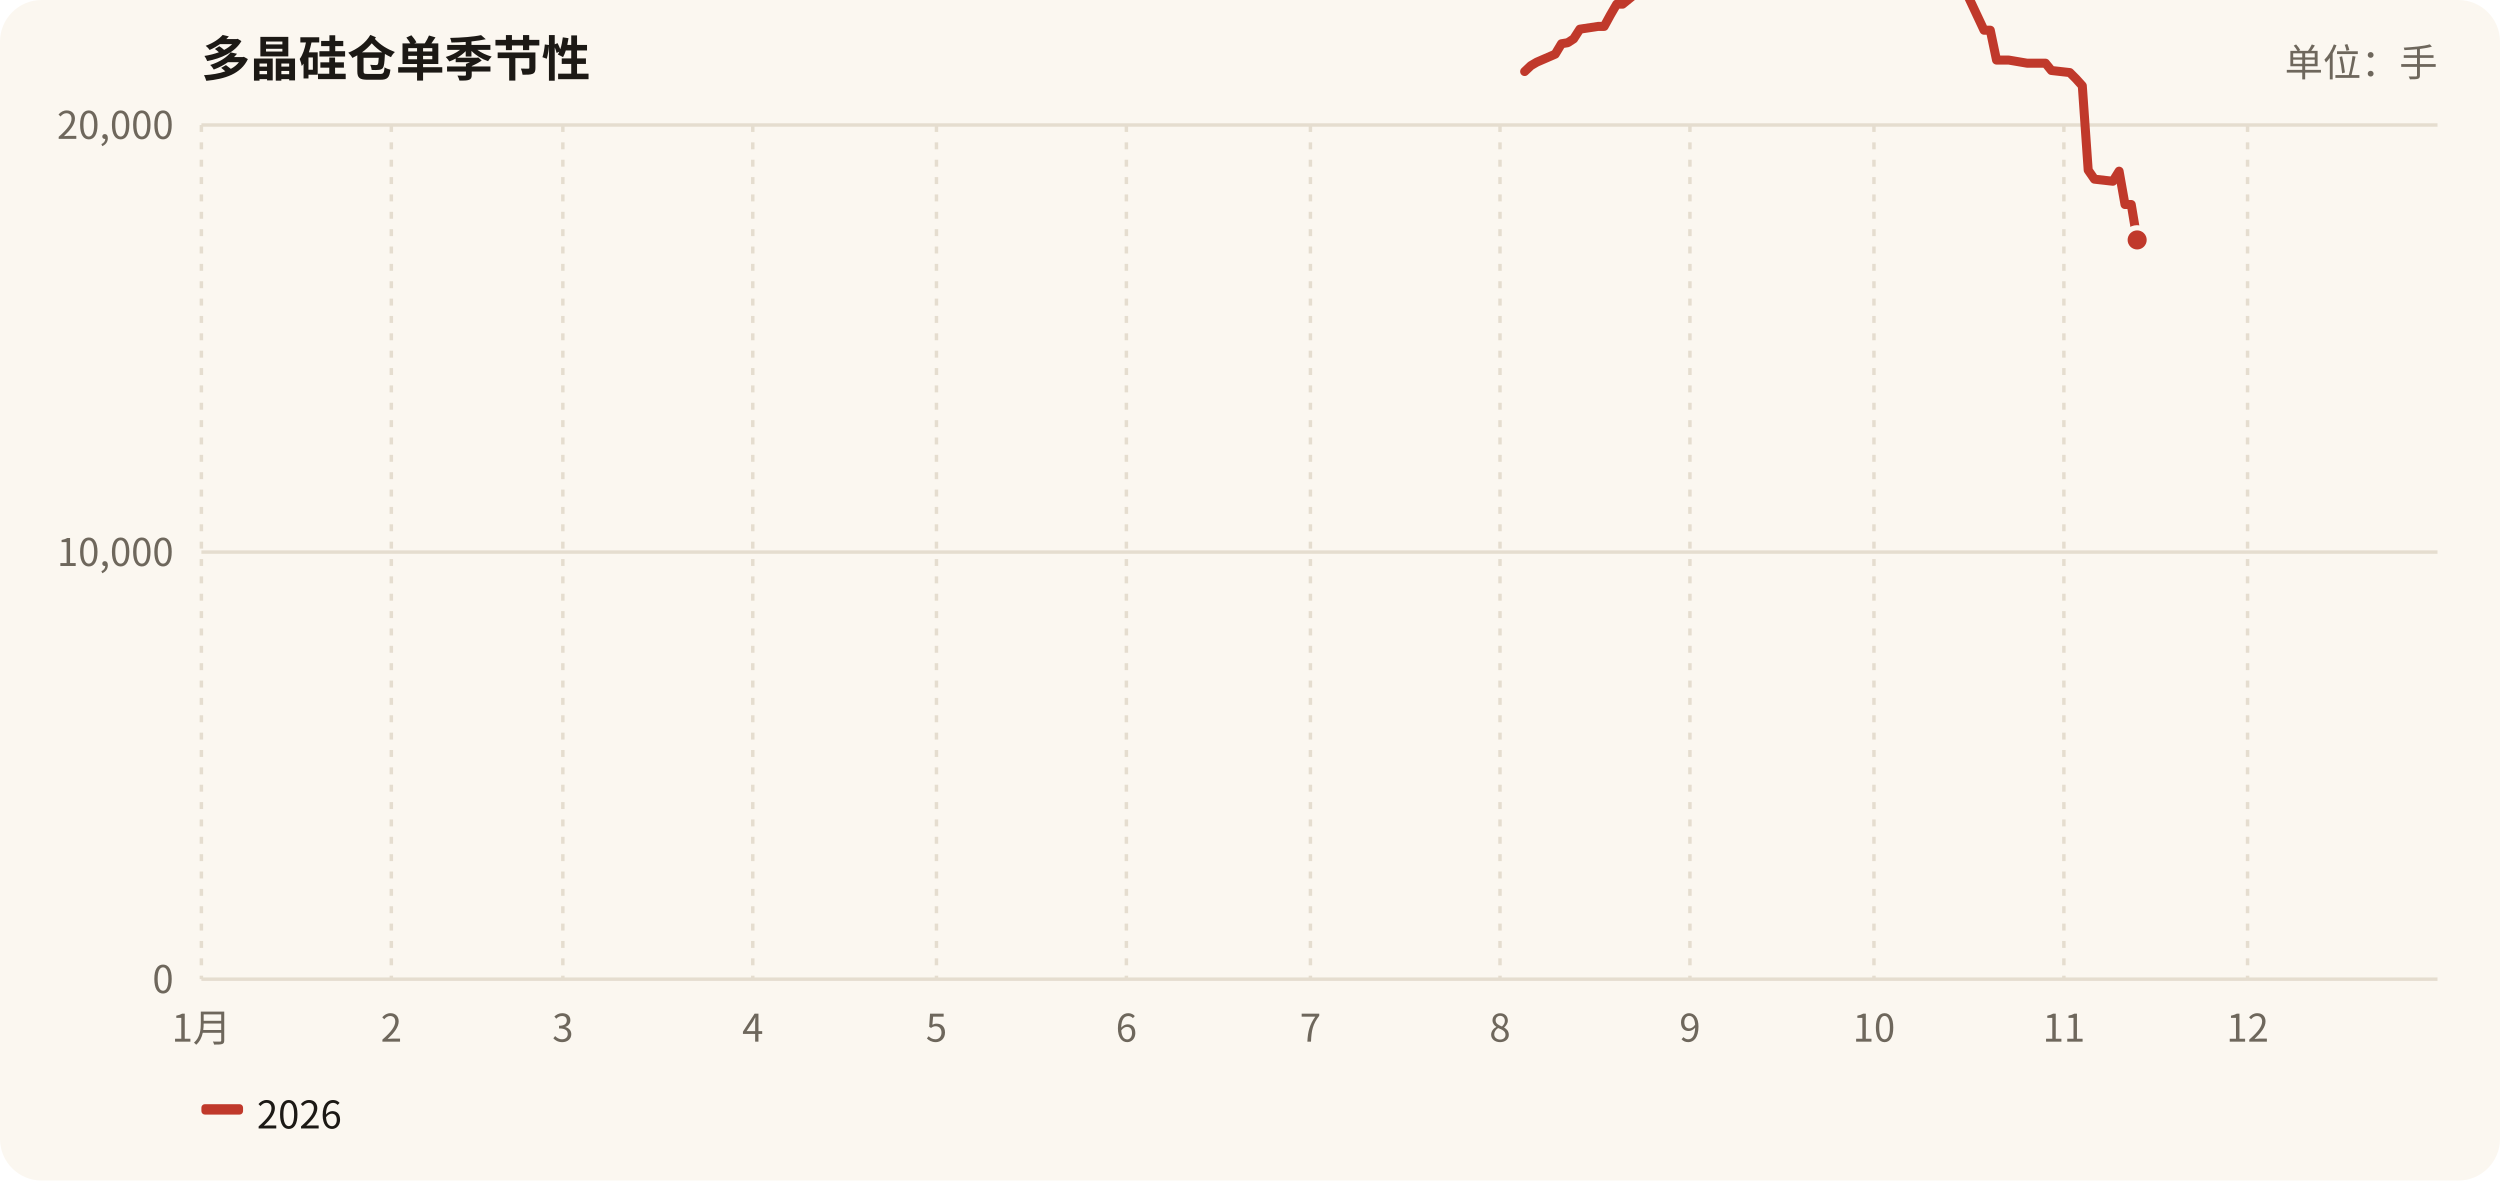
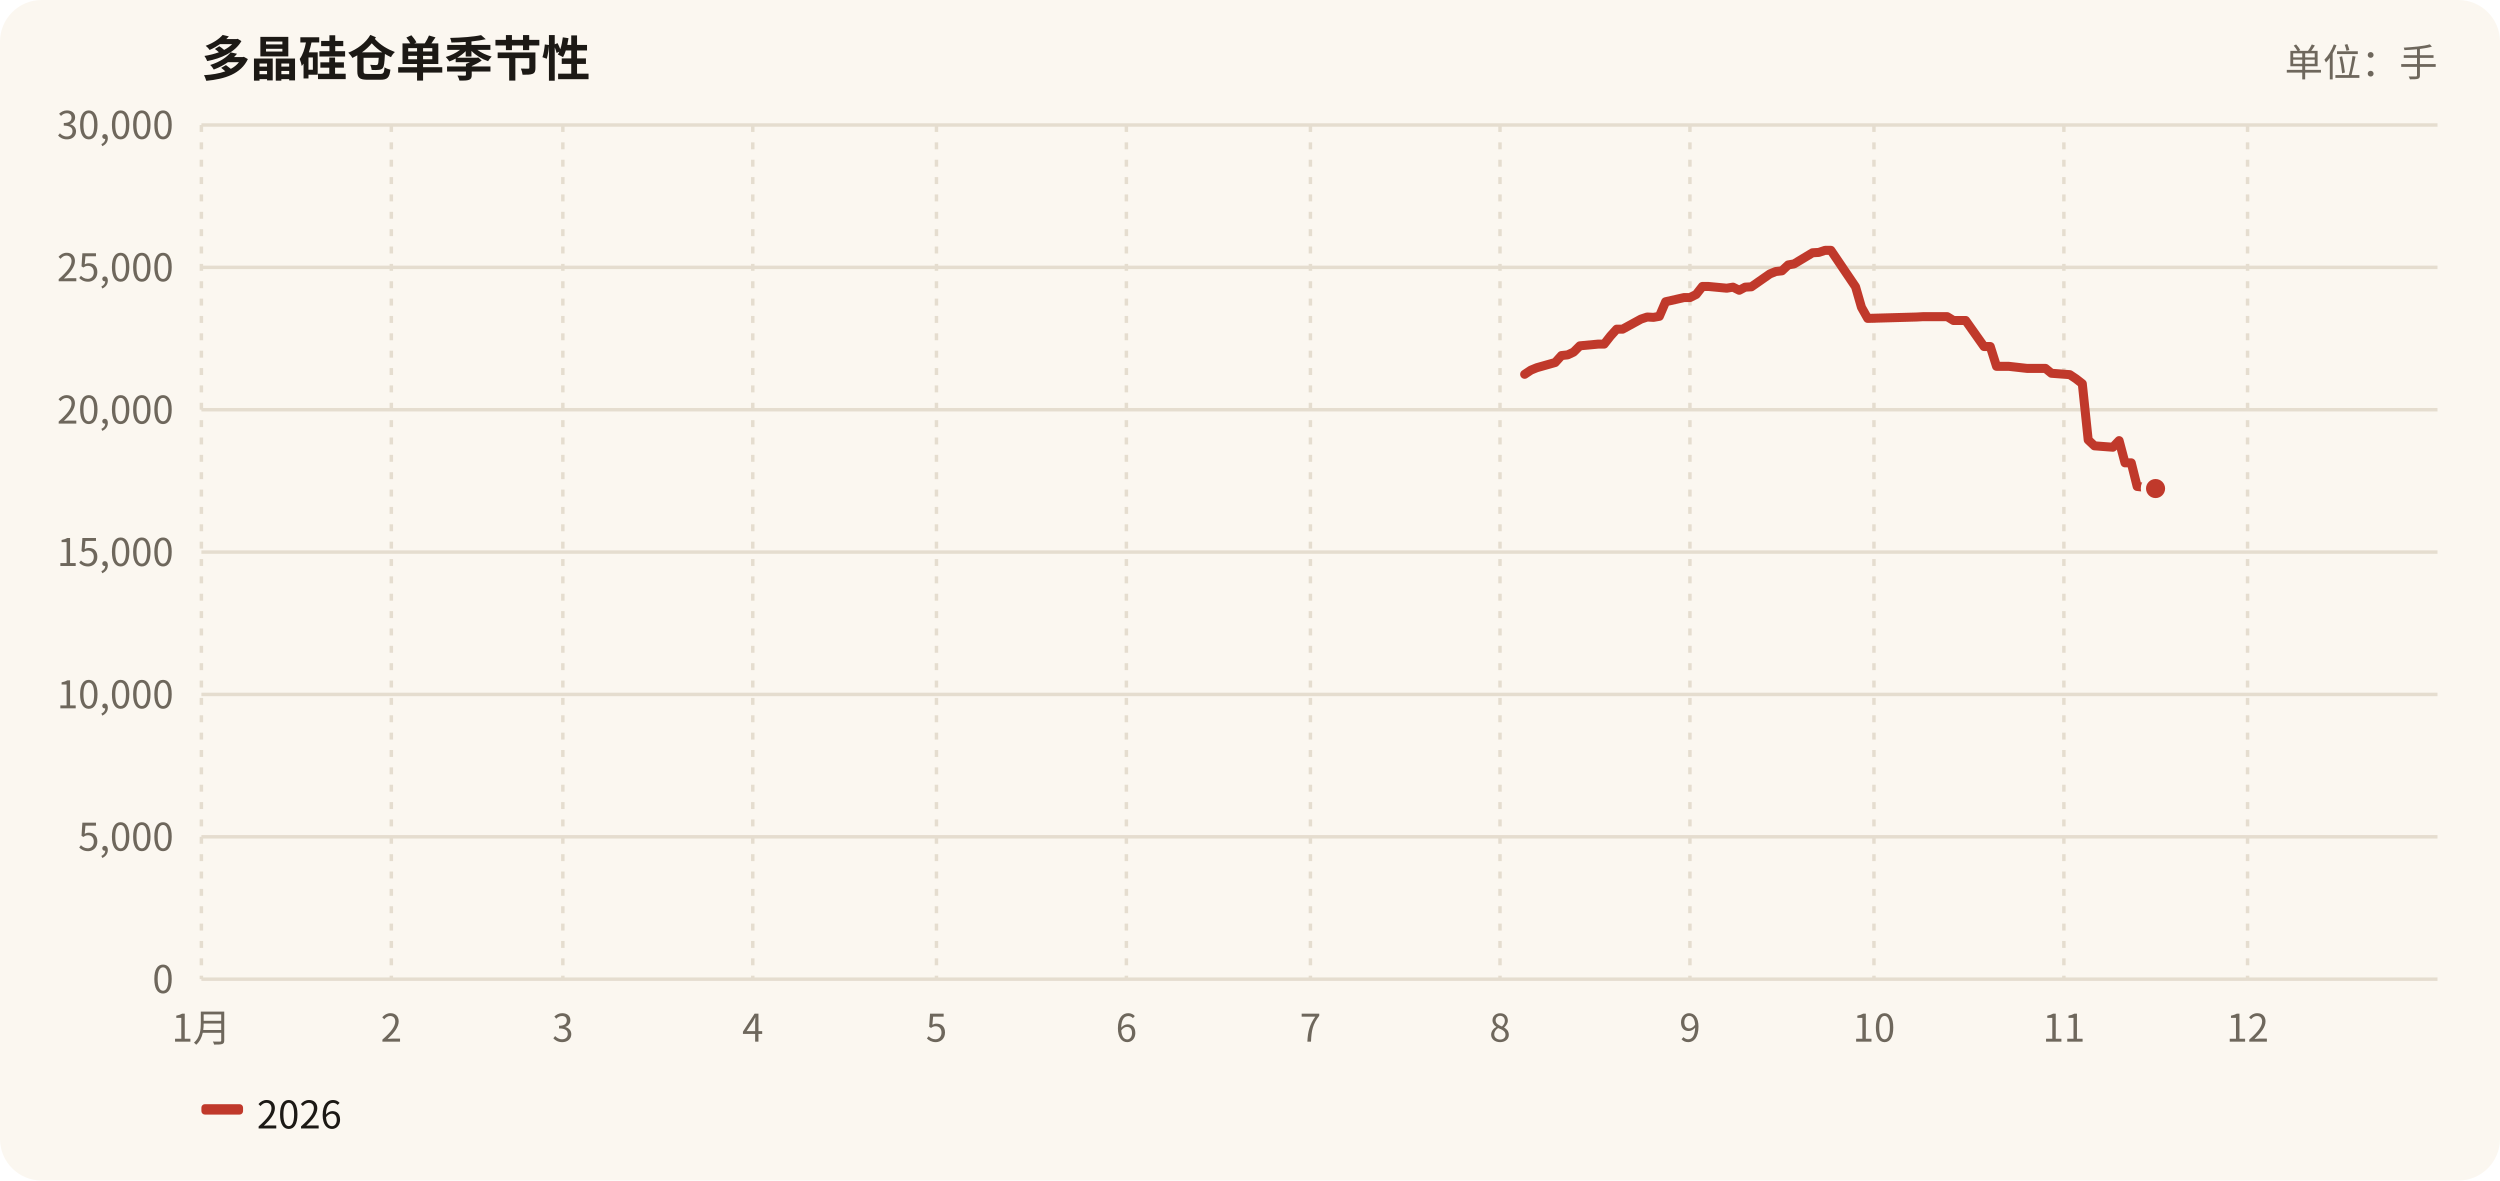
<svg xmlns="http://www.w3.org/2000/svg" viewBox="0 0 720 340" width="100%" height="auto" class="season-svg" role="img" aria-label="多晶硅仓单季节性">
  <rect x="0" y="0" width="720" height="340" fill="var(--chart-bg,#fbf7f0)" rx="12" />
  <line x1="58" y1="282.0" x2="702" y2="282.0" stroke="var(--chart-grid,#e5ddcf)" stroke-width="1" />
  <text x="50" y="286.0" text-anchor="end" font-size="11" fill="var(--chart-muted,#6e675c)" font-family="Noto Sans CJK SC, Noto Sans SC, sans-serif">0</text>
+   <line x1="58" y1="241.0" x2="702" y2="241.0" stroke="var(--chart-grid,#e5ddcf)" stroke-width="1" />
+   <text x="50" y="245.0" text-anchor="end" font-size="11" fill="var(--chart-muted,#6e675c)" font-family="Noto Sans CJK SC, Noto Sans SC, sans-serif">5,000</text>
+   <line x1="58" y1="200.0" x2="702" y2="200.0" stroke="var(--chart-grid,#e5ddcf)" stroke-width="1" />
+   <text x="50" y="204.0" text-anchor="end" font-size="11" fill="var(--chart-muted,#6e675c)" font-family="Noto Sans CJK SC, Noto Sans SC, sans-serif">10,000</text>
  <line x1="58" y1="159.0" x2="702" y2="159.0" stroke="var(--chart-grid,#e5ddcf)" stroke-width="1" />
-   <text x="50" y="163.0" text-anchor="end" font-size="11" fill="var(--chart-muted,#6e675c)" font-family="Noto Sans CJK SC, Noto Sans SC, sans-serif">10,000</text>
+   <text x="50" y="163.0" text-anchor="end" font-size="11" fill="var(--chart-muted,#6e675c)" font-family="Noto Sans CJK SC, Noto Sans SC, sans-serif">15,000</text>
+   <line x1="58" y1="118.0" x2="702" y2="118.0" stroke="var(--chart-grid,#e5ddcf)" stroke-width="1" />
+   <text x="50" y="122.0" text-anchor="end" font-size="11" fill="var(--chart-muted,#6e675c)" font-family="Noto Sans CJK SC, Noto Sans SC, sans-serif">20,000</text>
+   <line x1="58" y1="77.0" x2="702" y2="77.0" stroke="var(--chart-grid,#e5ddcf)" stroke-width="1" />
+   <text x="50" y="81.0" text-anchor="end" font-size="11" fill="var(--chart-muted,#6e675c)" font-family="Noto Sans CJK SC, Noto Sans SC, sans-serif">25,000</text>
  <line x1="58" y1="36.0" x2="702" y2="36.0" stroke="var(--chart-grid,#e5ddcf)" stroke-width="1" />
-   <text x="50" y="40.0" text-anchor="end" font-size="11" fill="var(--chart-muted,#6e675c)" font-family="Noto Sans CJK SC, Noto Sans SC, sans-serif">20,000</text>
+   <text x="50" y="40.0" text-anchor="end" font-size="11" fill="var(--chart-muted,#6e675c)" font-family="Noto Sans CJK SC, Noto Sans SC, sans-serif">30,000</text>
  <line x1="58.0" y1="36" x2="58.0" y2="282" stroke="var(--chart-grid,#e5ddcf)" stroke-width="1" stroke-dasharray="2 3" />
  <text x="58.0" y="300" text-anchor="middle" font-size="11" fill="var(--chart-muted,#6e675c)" font-family="Noto Sans CJK SC, Noto Sans SC, sans-serif">1月</text>
  <line x1="112.7" y1="36" x2="112.7" y2="282" stroke="var(--chart-grid,#e5ddcf)" stroke-width="1" stroke-dasharray="2 3" />
  <text x="112.7" y="300" text-anchor="middle" font-size="11" fill="var(--chart-muted,#6e675c)" font-family="Noto Sans CJK SC, Noto Sans SC, sans-serif">2</text>
  <line x1="162.1" y1="36" x2="162.1" y2="282" stroke="var(--chart-grid,#e5ddcf)" stroke-width="1" stroke-dasharray="2 3" />
  <text x="162.1" y="300" text-anchor="middle" font-size="11" fill="var(--chart-muted,#6e675c)" font-family="Noto Sans CJK SC, Noto Sans SC, sans-serif">3</text>
  <line x1="216.8" y1="36" x2="216.8" y2="282" stroke="var(--chart-grid,#e5ddcf)" stroke-width="1" stroke-dasharray="2 3" />
  <text x="216.8" y="300" text-anchor="middle" font-size="11" fill="var(--chart-muted,#6e675c)" font-family="Noto Sans CJK SC, Noto Sans SC, sans-serif">4</text>
  <line x1="269.7" y1="36" x2="269.7" y2="282" stroke="var(--chart-grid,#e5ddcf)" stroke-width="1" stroke-dasharray="2 3" />
  <text x="269.7" y="300" text-anchor="middle" font-size="11" fill="var(--chart-muted,#6e675c)" font-family="Noto Sans CJK SC, Noto Sans SC, sans-serif">5</text>
  <line x1="324.4" y1="36" x2="324.4" y2="282" stroke="var(--chart-grid,#e5ddcf)" stroke-width="1" stroke-dasharray="2 3" />
  <text x="324.4" y="300" text-anchor="middle" font-size="11" fill="var(--chart-muted,#6e675c)" font-family="Noto Sans CJK SC, Noto Sans SC, sans-serif">6</text>
  <line x1="377.4" y1="36" x2="377.4" y2="282" stroke="var(--chart-grid,#e5ddcf)" stroke-width="1" stroke-dasharray="2 3" />
  <text x="377.4" y="300" text-anchor="middle" font-size="11" fill="var(--chart-muted,#6e675c)" font-family="Noto Sans CJK SC, Noto Sans SC, sans-serif">7</text>
  <line x1="432.0" y1="36" x2="432.0" y2="282" stroke="var(--chart-grid,#e5ddcf)" stroke-width="1" stroke-dasharray="2 3" />
  <text x="432.0" y="300" text-anchor="middle" font-size="11" fill="var(--chart-muted,#6e675c)" font-family="Noto Sans CJK SC, Noto Sans SC, sans-serif">8</text>
  <line x1="486.7" y1="36" x2="486.7" y2="282" stroke="var(--chart-grid,#e5ddcf)" stroke-width="1" stroke-dasharray="2 3" />
  <text x="486.7" y="300" text-anchor="middle" font-size="11" fill="var(--chart-muted,#6e675c)" font-family="Noto Sans CJK SC, Noto Sans SC, sans-serif">9</text>
  <line x1="539.7" y1="36" x2="539.7" y2="282" stroke="var(--chart-grid,#e5ddcf)" stroke-width="1" stroke-dasharray="2 3" />
  <text x="539.7" y="300" text-anchor="middle" font-size="11" fill="var(--chart-muted,#6e675c)" font-family="Noto Sans CJK SC, Noto Sans SC, sans-serif">10</text>
  <line x1="594.4" y1="36" x2="594.4" y2="282" stroke="var(--chart-grid,#e5ddcf)" stroke-width="1" stroke-dasharray="2 3" />
  <text x="594.4" y="300" text-anchor="middle" font-size="11" fill="var(--chart-muted,#6e675c)" font-family="Noto Sans CJK SC, Noto Sans SC, sans-serif">11</text>
  <line x1="647.3" y1="36" x2="647.3" y2="282" stroke="var(--chart-grid,#e5ddcf)" stroke-width="1" stroke-dasharray="2 3" />
  <text x="647.3" y="300" text-anchor="middle" font-size="11" fill="var(--chart-muted,#6e675c)" font-family="Noto Sans CJK SC, Noto Sans SC, sans-serif">12</text>
-   <path d="M 439.1,20.6 L 440.9,18.9 L 442.6,17.9 L 447.9,15.6 L 449.7,12.6 L 451.5,12.3 L 453.2,11.2 L 455.0,8.4 L 460.3,7.6 L 462.0,7.6 L 463.8,4.3 L 465.6,1.2 L 467.3,1.2 L 472.6,-3.1 L 474.4,-4.0 L 476.2,-3.9 L 477.9,-4.3 L 479.7,-10.6 L 485.0,-12.5 L 486.7,-12.5 L 488.5,-13.8 L 490.3,-17.3 L 492.0,-17.3 L 497.3,-16.5 L 499.1,-16.9 L 500.9,-15.7 L 502.6,-17.0 L 504.4,-17.1 L 509.7,-22.7 L 511.4,-23.7 L 513.2,-24.0 L 515.0,-26.6 L 516.7,-27.0 L 522.0,-31.8 L 523.8,-31.9 L 525.6,-32.9 L 527.3,-32.9 L 534.4,-17.1 L 536.1,-8.3 L 537.9,-3.5 L 552.0,-4.1 L 553.8,-4.2 L 559.1,-4.2 L 560.8,-4.2 L 562.6,-2.6 L 564.4,-2.6 L 566.1,-2.6 L 571.4,8.7 L 573.2,8.7 L 575.0,17.3 L 576.7,17.3 L 578.5,17.3 L 583.8,18.2 L 585.6,18.2 L 587.3,18.2 L 589.1,18.2 L 590.8,20.3 L 596.1,20.9 L 597.9,22.7 L 599.7,24.7 L 601.4,49.0 L 603.2,51.6 L 608.5,52.2 L 610.3,49.3 L 612.0,58.9 L 613.8,58.9 L 615.5,69.1" fill="none" stroke="#c0392b" stroke-width="2.6" stroke-linejoin="round" stroke-linecap="round" />
-   <circle cx="615.5" cy="69.1" r="3.5" fill="#c0392b" stroke="var(--chart-bg,#fbf7f0)" stroke-width="1.5" />
+   <path d="M 439.1,107.8 L 440.9,106.6 L 442.6,105.9 L 447.9,104.4 L 449.7,102.4 L 451.5,102.2 L 453.2,101.4 L 455.0,99.6 L 460.3,99.1 L 462.0,99.1 L 463.8,96.8 L 465.6,94.8 L 467.3,94.8 L 472.6,91.9 L 474.4,91.3 L 476.2,91.4 L 477.9,91.1 L 479.7,86.9 L 485.0,85.7 L 486.7,85.7 L 488.5,84.8 L 490.3,82.5 L 492.0,82.5 L 497.3,83.0 L 499.1,82.7 L 500.9,83.6 L 502.6,82.7 L 504.4,82.6 L 509.7,78.9 L 511.4,78.2 L 513.2,78.0 L 515.0,76.3 L 516.7,76.0 L 522.0,72.8 L 523.8,72.7 L 525.6,72.1 L 527.3,72.1 L 534.4,82.6 L 536.1,88.5 L 537.9,91.7 L 552.0,91.3 L 553.8,91.2 L 559.1,91.2 L 560.8,91.2 L 562.6,92.3 L 564.4,92.3 L 566.1,92.3 L 571.4,99.8 L 573.2,99.8 L 575.0,105.5 L 576.7,105.5 L 578.5,105.5 L 583.8,106.1 L 585.6,106.1 L 587.3,106.1 L 589.1,106.1 L 590.8,107.5 L 596.1,107.9 L 597.9,109.1 L 599.7,110.5 L 601.4,126.7 L 603.2,128.4 L 608.5,128.8 L 610.3,126.9 L 612.0,133.3 L 613.8,133.3 L 615.5,140.1 L 620.8,140.7" fill="none" stroke="#c0392b" stroke-width="2.6" stroke-linejoin="round" stroke-linecap="round" />
+   <circle cx="620.8" cy="140.7" r="3.5" fill="#c0392b" stroke="var(--chart-bg,#fbf7f0)" stroke-width="1.5" />
  <text x="58" y="22" font-size="14" font-weight="650" fill="var(--chart-ink,#1c1915)" font-family="Noto Sans CJK SC, Noto Sans SC, sans-serif">多晶硅仓单季节性</text>
  <text x="702" y="22" text-anchor="end" font-size="11" fill="var(--chart-muted,#6e675c)" font-family="Noto Sans CJK SC, Noto Sans SC, sans-serif">单位：手</text>
  <rect x="58" y="318" width="12" height="3" rx="1" fill="#c0392b" />
  <text x="74" y="325" font-size="11" fill="var(--chart-ink,#1c1915)" font-family="Noto Sans CJK SC, Noto Sans SC, sans-serif">2026</text>
</svg>
